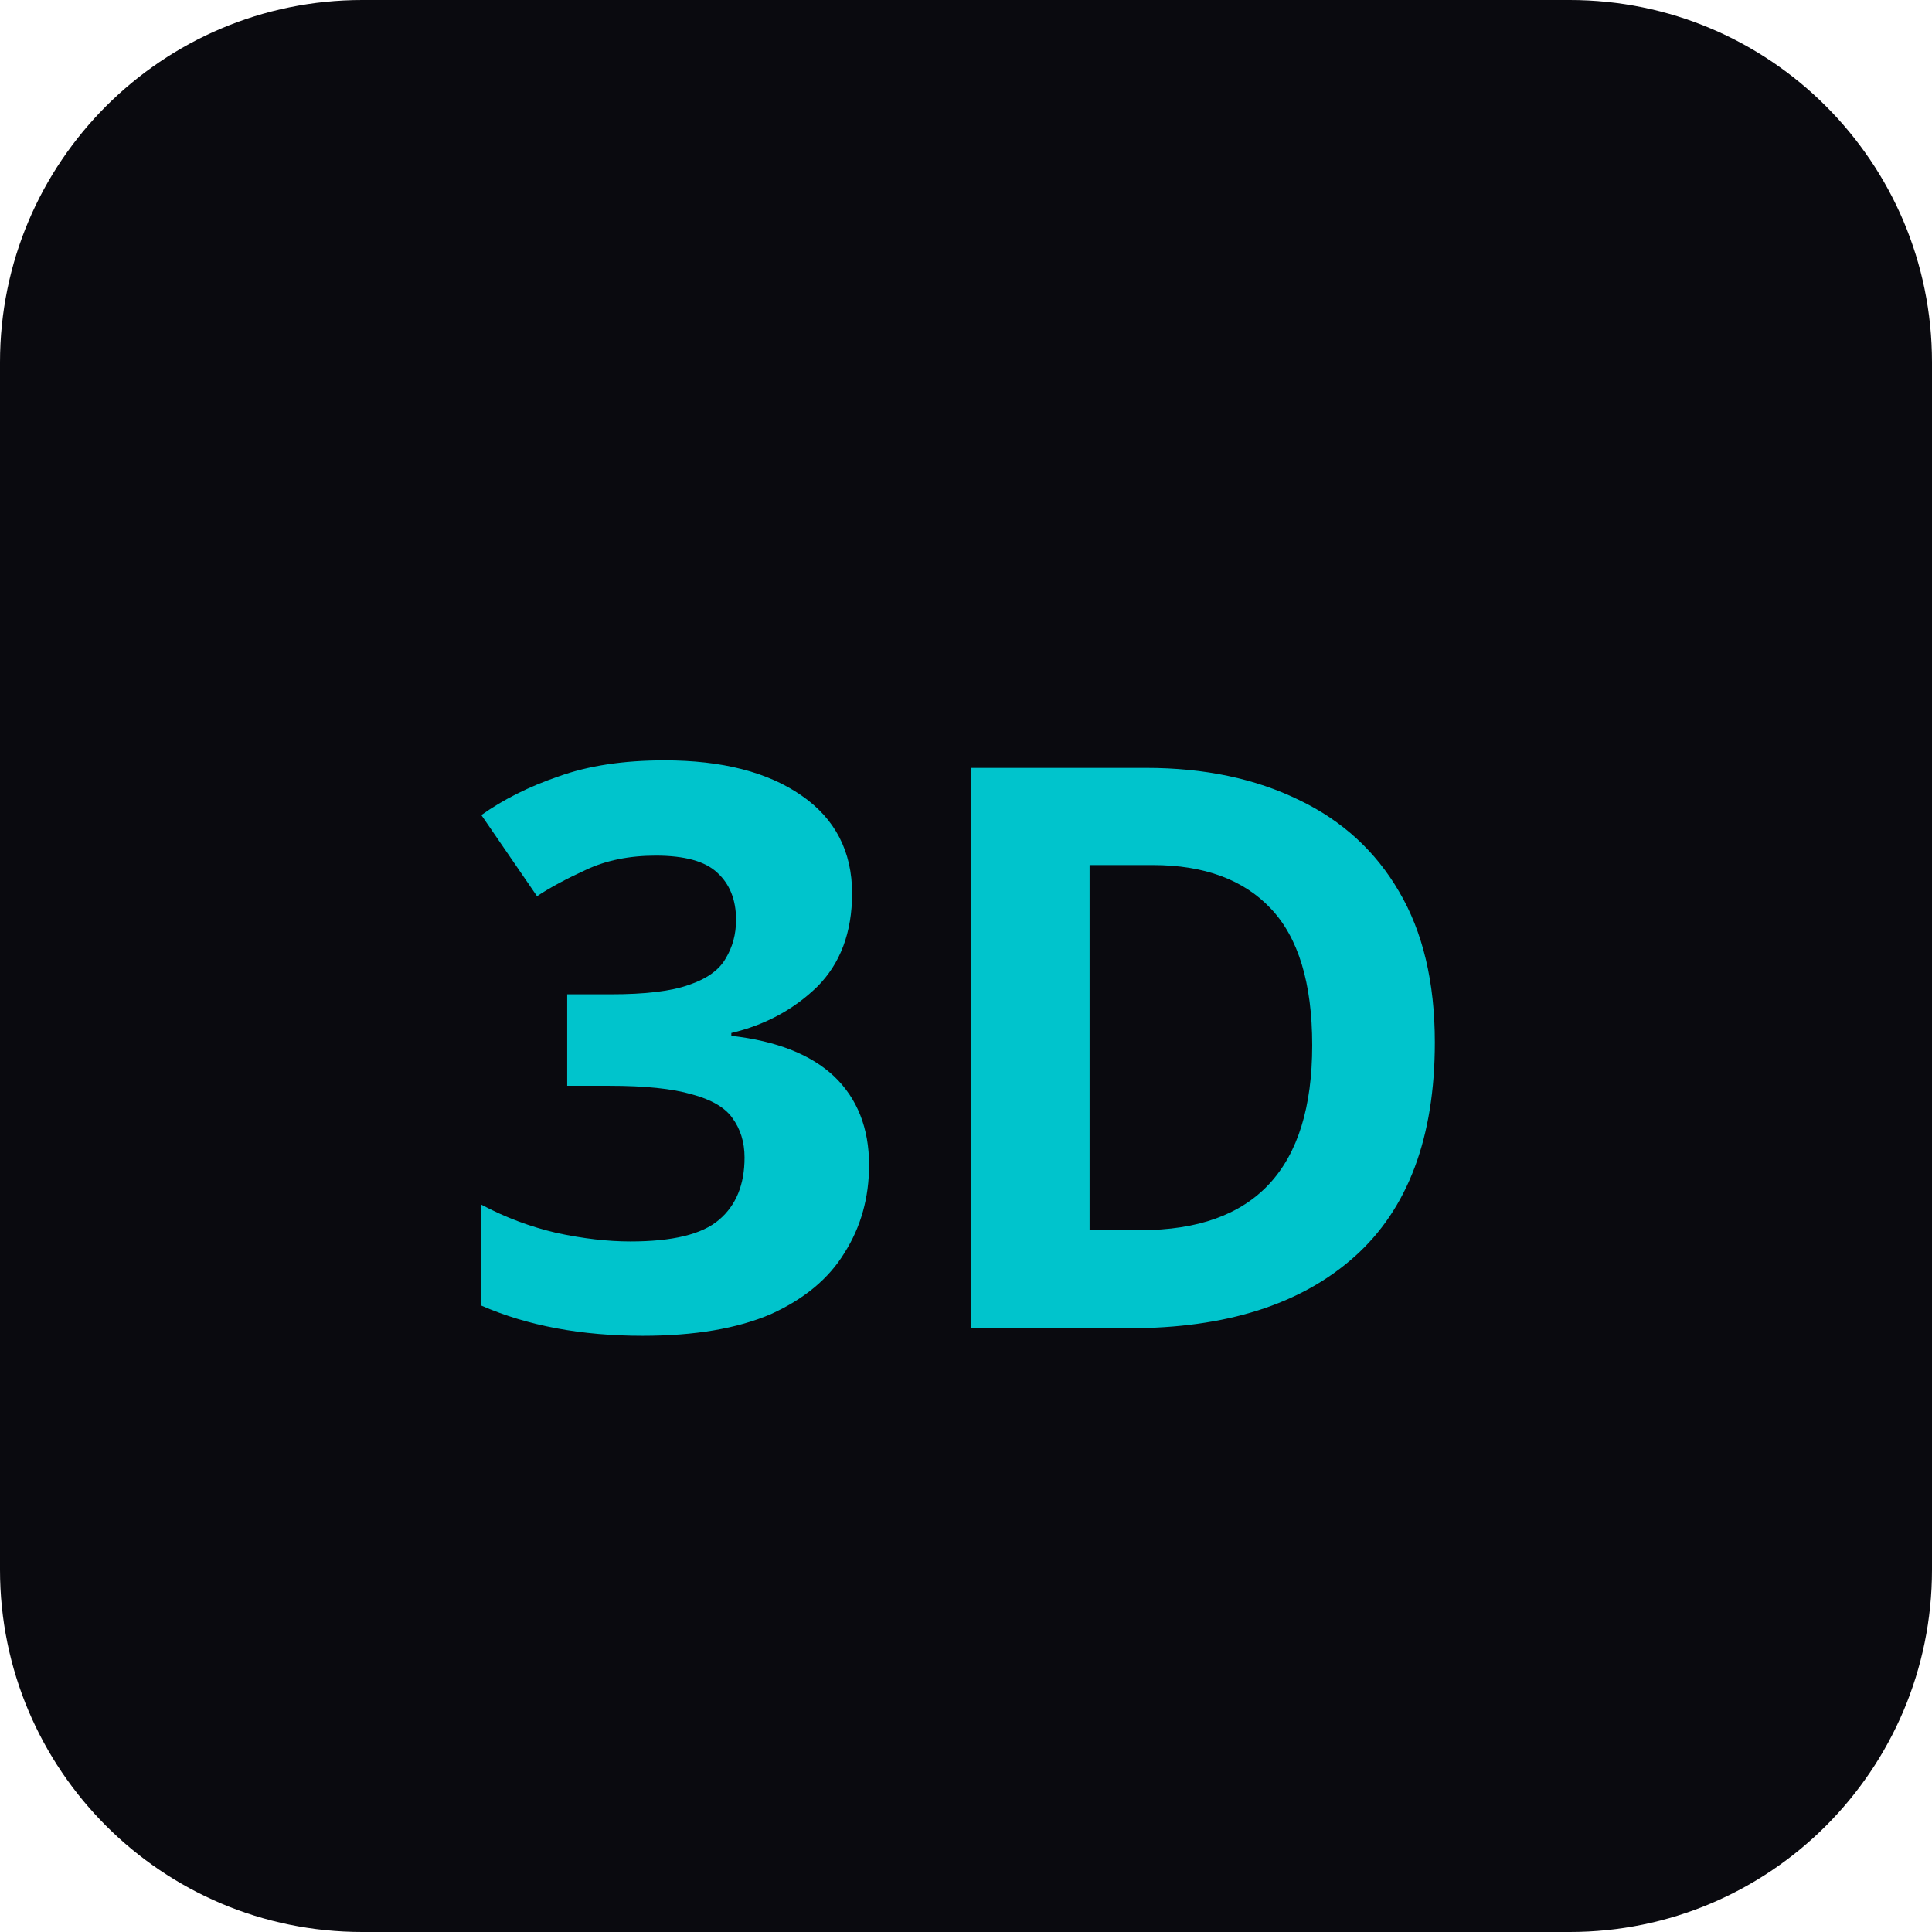
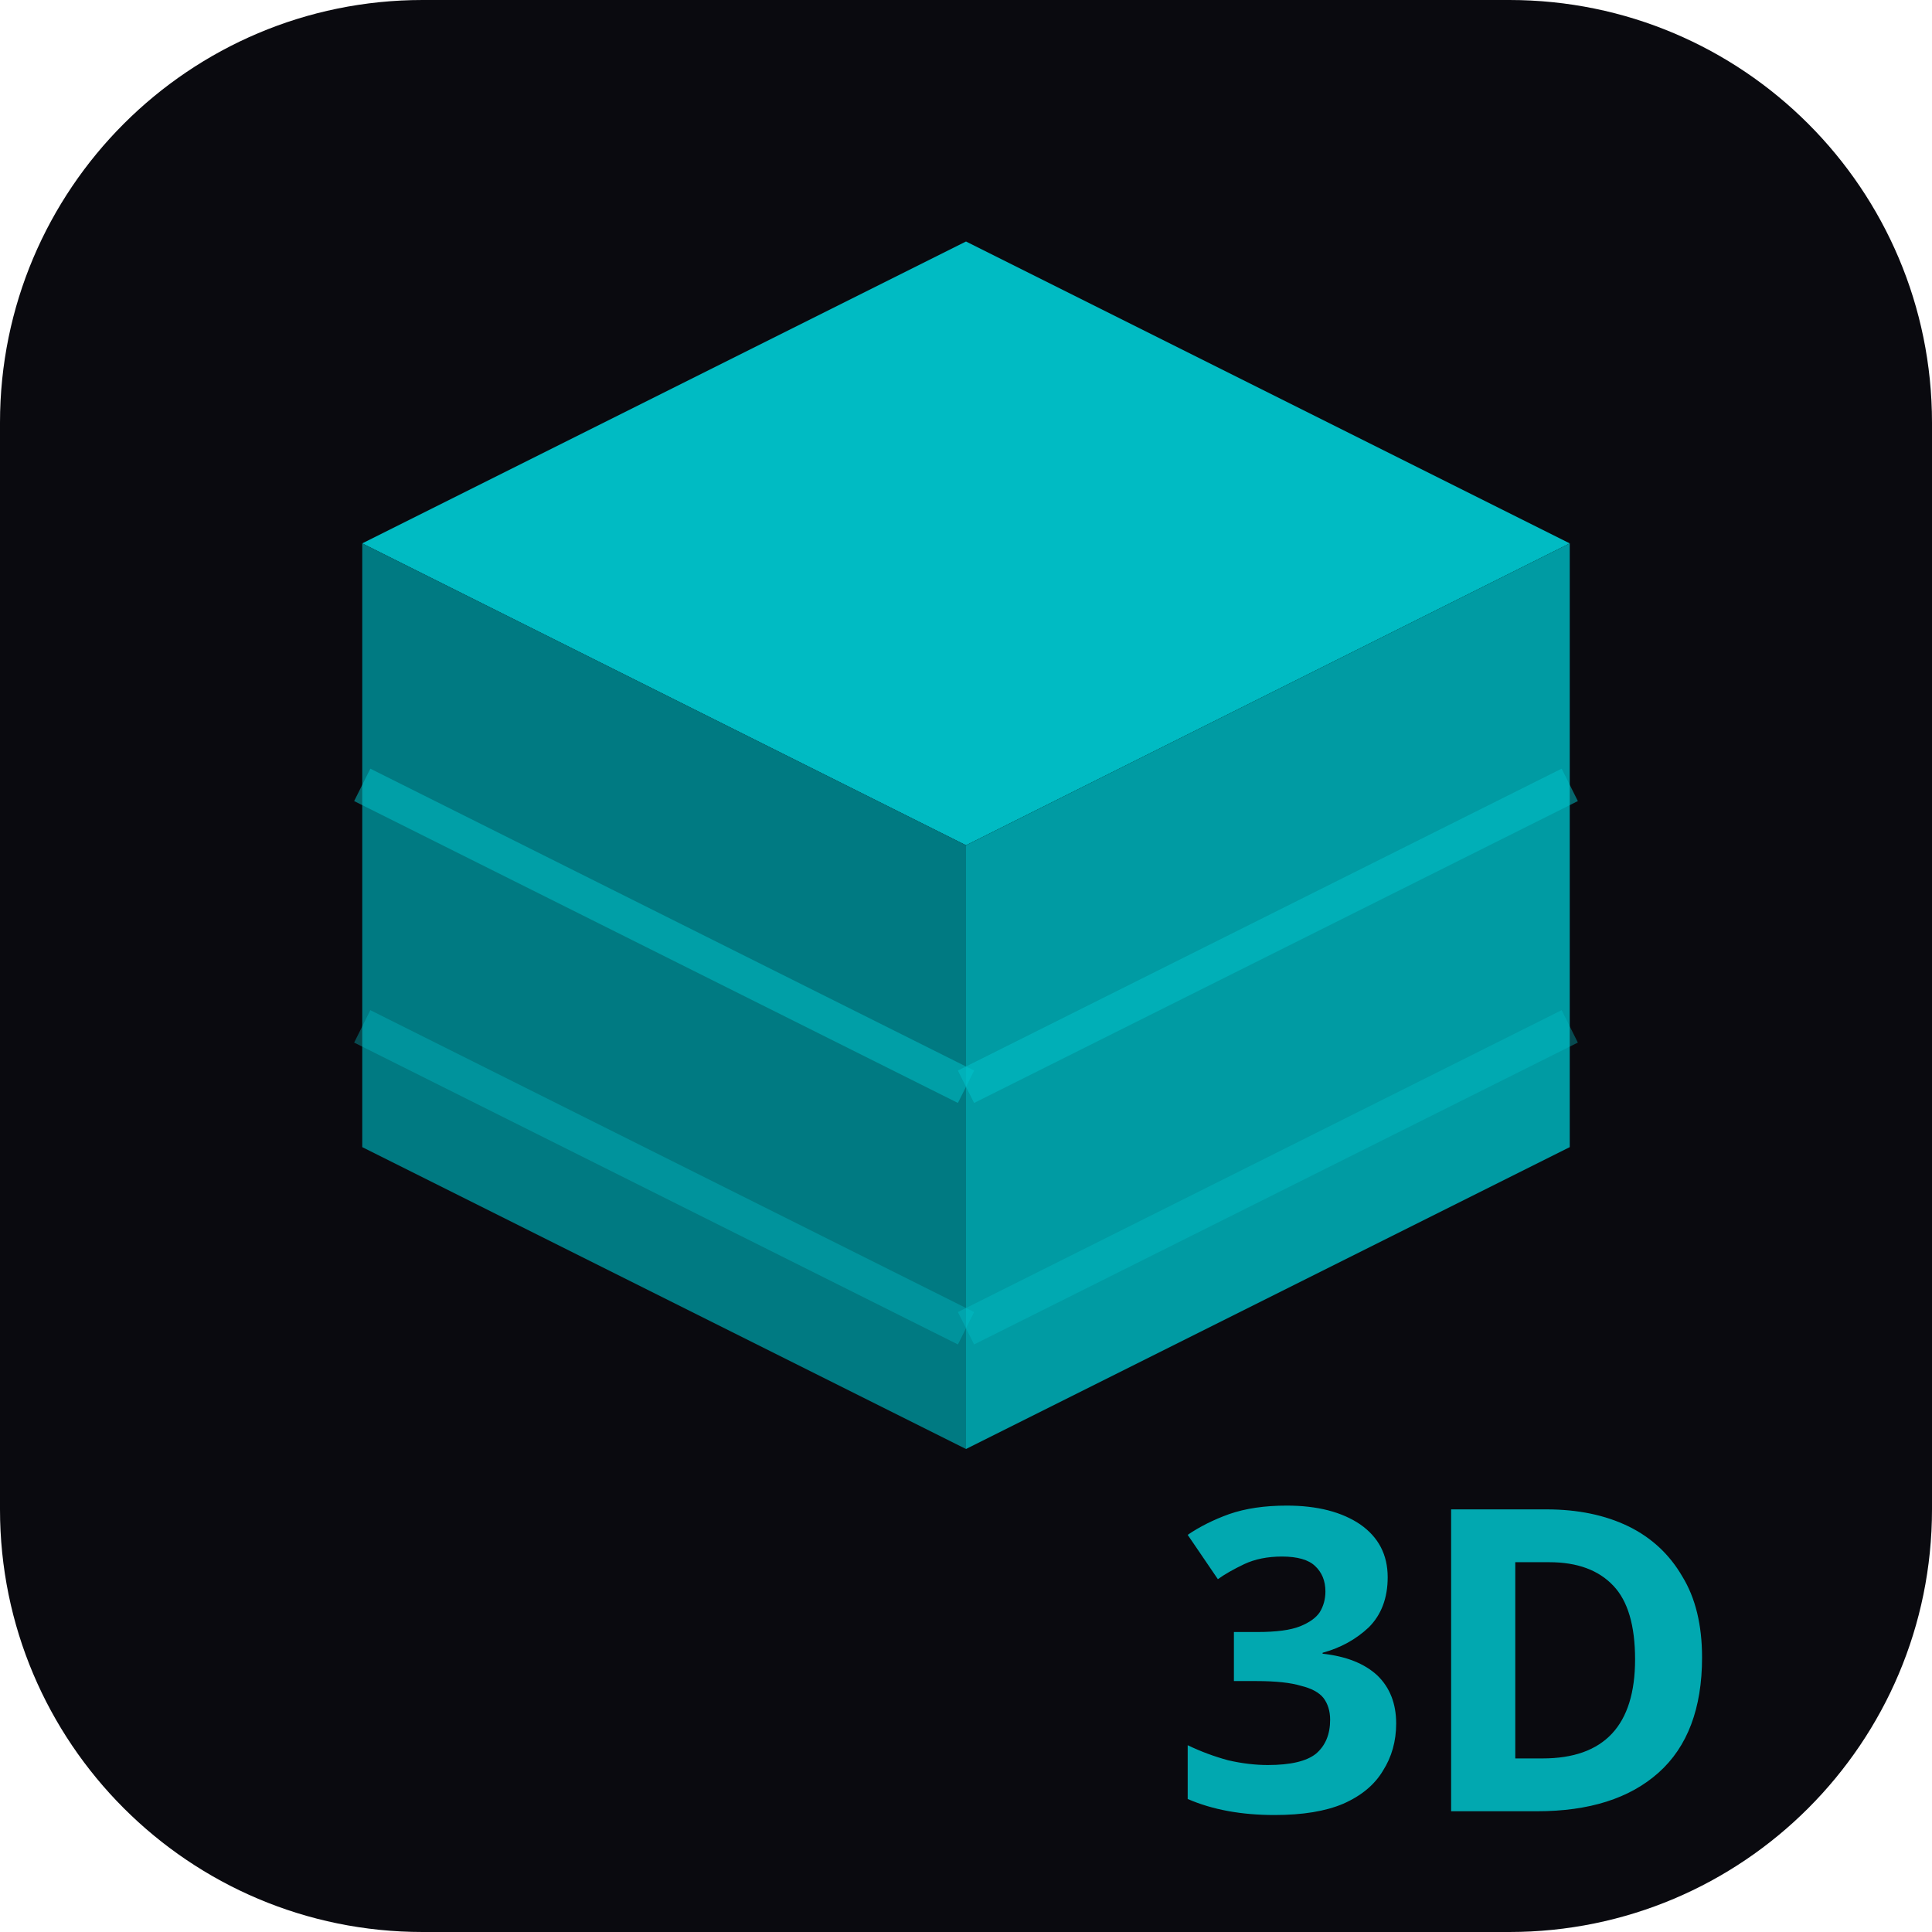
<svg xmlns="http://www.w3.org/2000/svg" viewBox="0 0 32 32">
-   <rect width="32" height="32" rx="6" fill="#0A0A0F" />
-   <text x="16" y="22" text-anchor="middle" font-family="system-ui,sans-serif" font-weight="900" font-size="13" fill="#00C4CC">3D</text>
+   <rect width="32" height="32" rx="7" fill="#0A0A0F" />
+   <polygon points="16,4 26,9 16,14 6,9" fill="#00C4CC" opacity="0.95" />
+   <polygon points="6,9 16,14 16,24 6,19" fill="#007a82" />
+   <polygon points="26,9 16,14 16,24 26,19" fill="#009ba3" />
+   <line x1="6" y1="13" x2="16" y2="18" stroke="#00C4CC" stroke-width="0.6" opacity="0.5" />
+   <line x1="26" y1="13" x2="16" y2="18" stroke="#00C4CC" stroke-width="0.6" opacity="0.5" />
+   <line x1="6" y1="17" x2="16" y2="22" stroke="#00C4CC" stroke-width="0.6" opacity="0.35" />
+   <line x1="26" y1="17" x2="16" y2="22" stroke="#00C4CC" stroke-width="0.6" opacity="0.35" />
+   <text x="24" y="30" text-anchor="middle" font-family="system-ui,sans-serif" font-weight="900" font-size="7" fill="#00C4CC" opacity="0.85">3D</text>
</svg>
